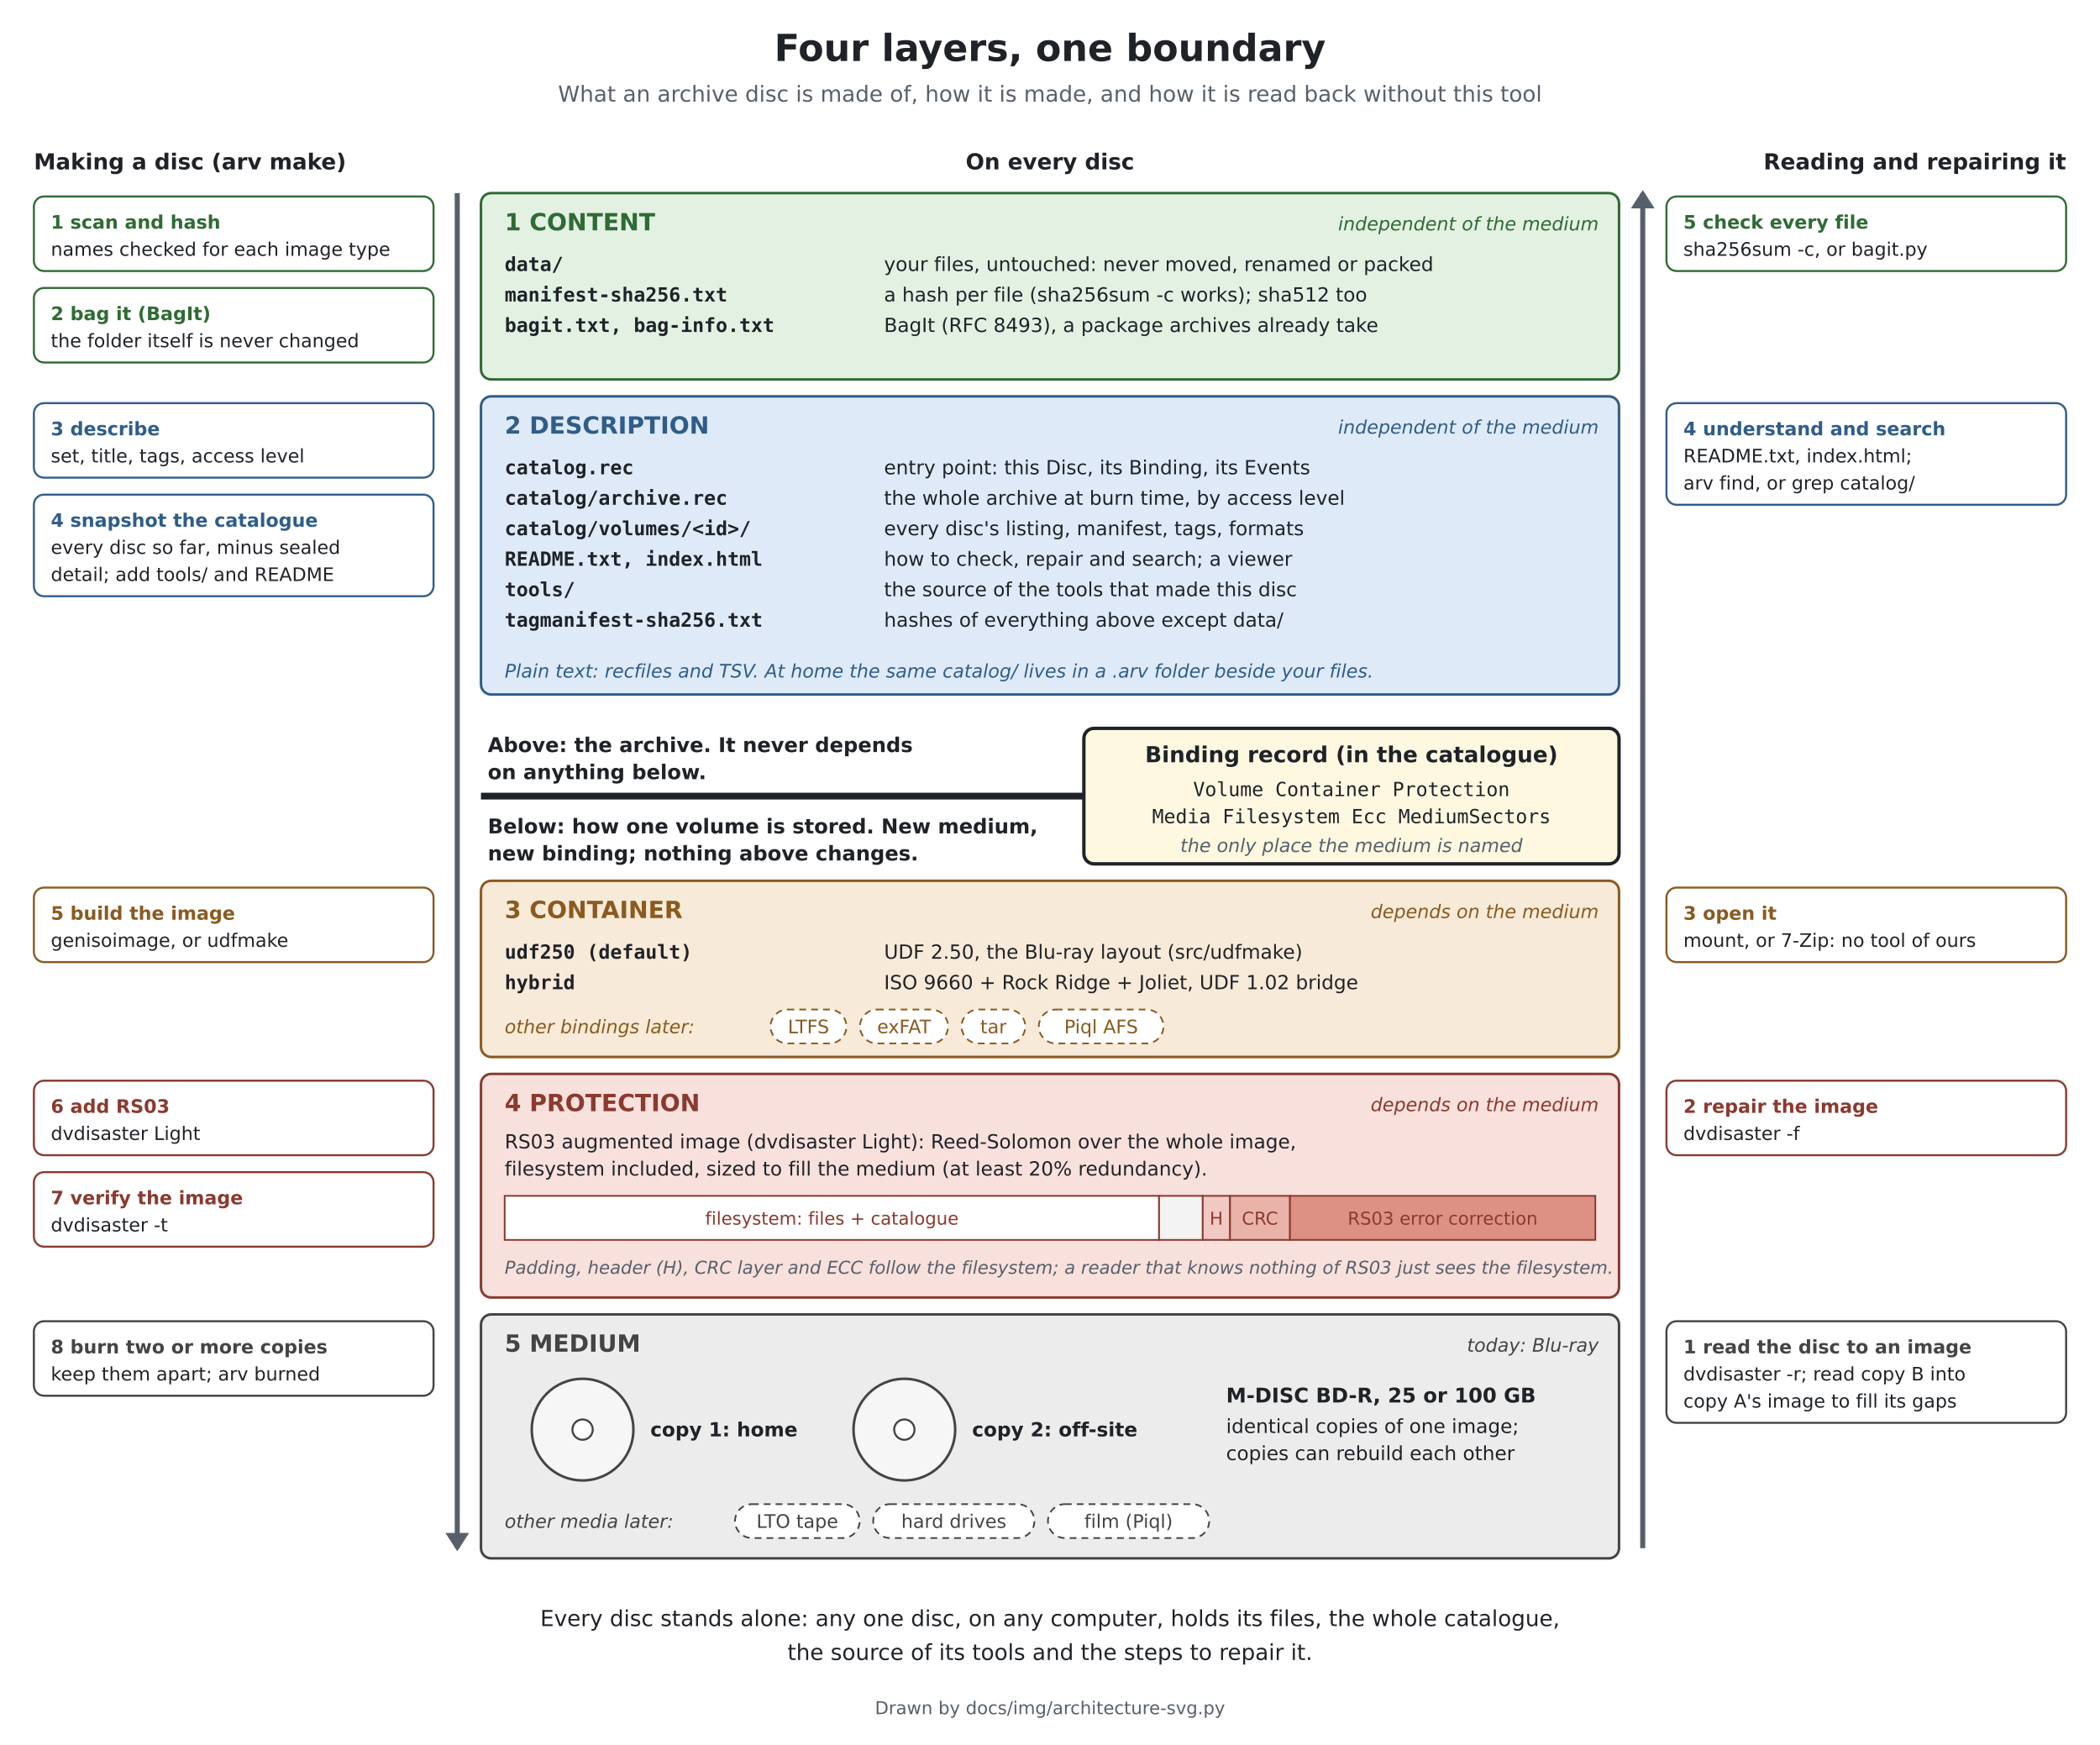
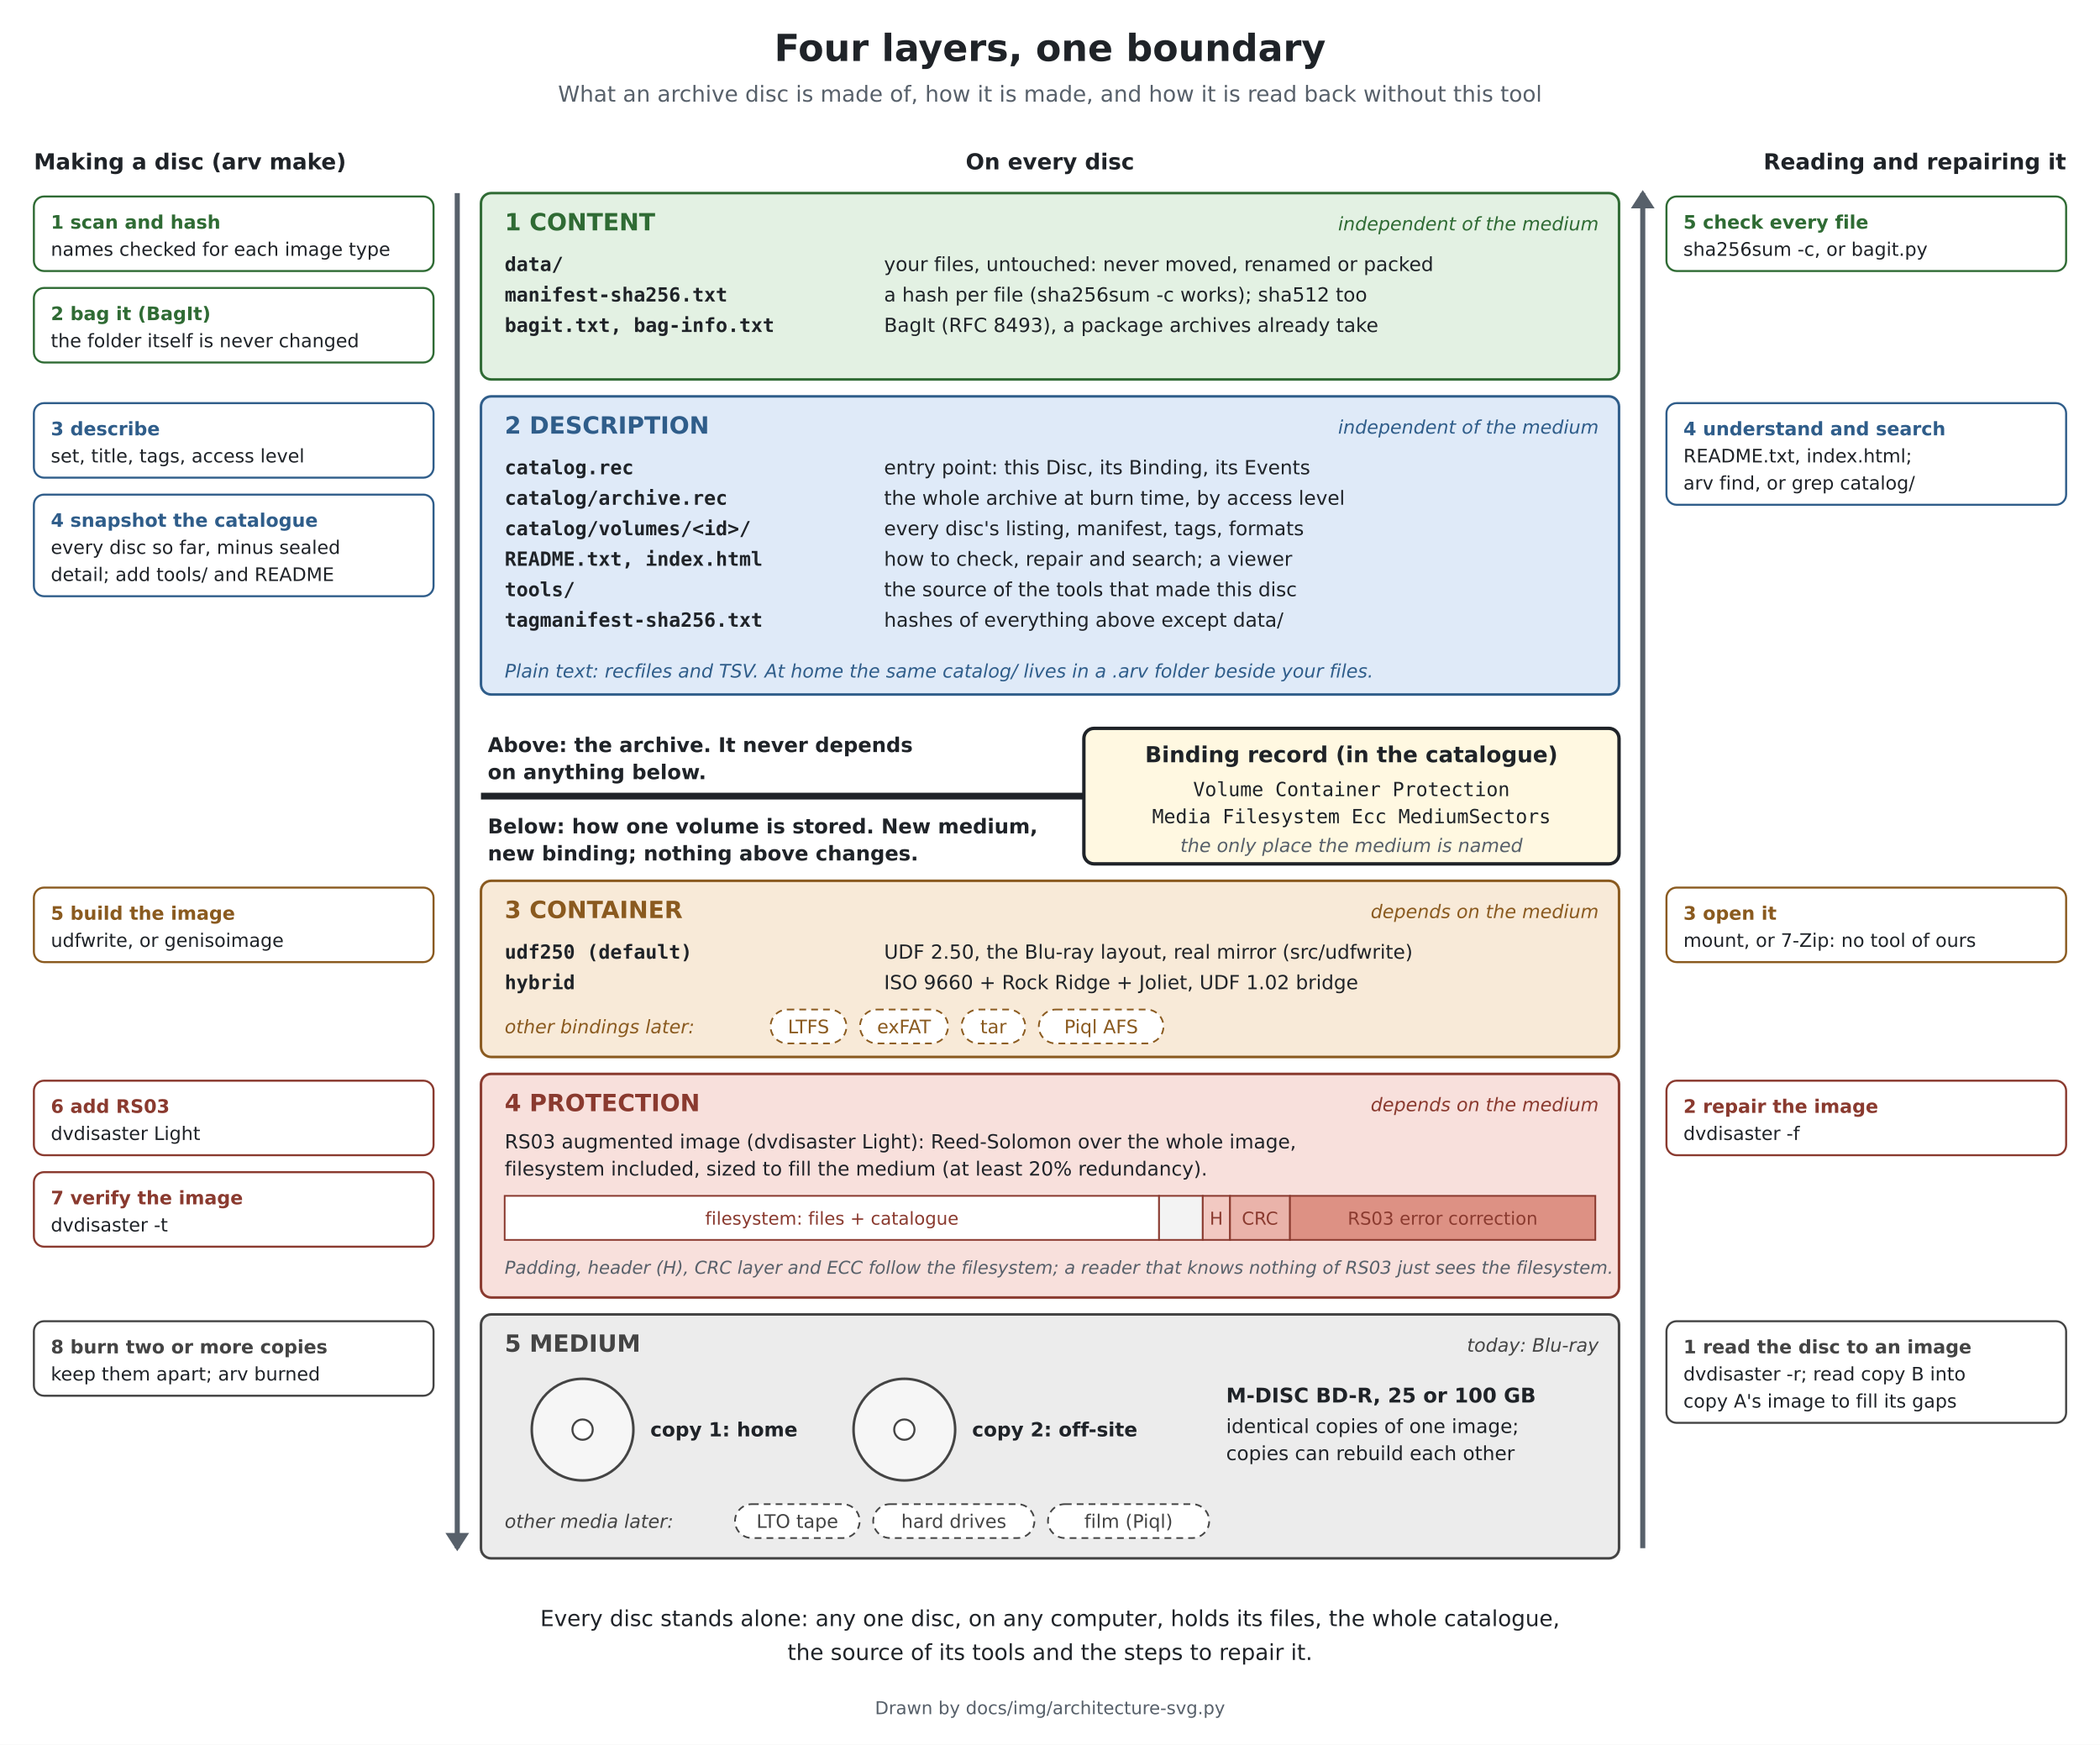
<svg xmlns="http://www.w3.org/2000/svg" width="1240" height="1030" viewBox="0 0 1240 1030">
  <rect width="100%" height="100%" fill="#ffffff" />
  <text x="620.0" y="36" font-size="22" font-weight="bold" fill="#1f2328" text-anchor="middle" font-family="DejaVu Sans, Helvetica, Arial, sans-serif">Four layers, one boundary</text>
  <text x="620.0" y="60" font-size="13" font-weight="normal" fill="#57606a" text-anchor="middle" font-family="DejaVu Sans, Helvetica, Arial, sans-serif">What an archive disc is made of, how it is made, and how it is read back without this tool</text>
  <text x="20" y="100" font-size="13" font-weight="bold" fill="#1f2328" text-anchor="start" font-family="DejaVu Sans, Helvetica, Arial, sans-serif">Making a disc (arv make)</text>
  <text x="620.0" y="100" font-size="13" font-weight="bold" fill="#1f2328" text-anchor="middle" font-family="DejaVu Sans, Helvetica, Arial, sans-serif">On every disc</text>
  <text x="1220" y="100" font-size="13" font-weight="bold" fill="#1f2328" text-anchor="end" font-family="DejaVu Sans, Helvetica, Arial, sans-serif">Reading and repairing it</text>
  <rect x="284" y="114" width="672" height="110" rx="6" fill="#e3f1e3" stroke="#2f6b34" stroke-width="1.5" />
  <text x="298" y="136" font-size="14" font-weight="bold" fill="#2f6b34" text-anchor="start" font-family="DejaVu Sans, Helvetica, Arial, sans-serif">1  CONTENT</text>
  <text x="944" y="136" font-size="11" font-weight="normal" fill="#2f6b34" text-anchor="end" font-style="italic" font-family="DejaVu Sans, Helvetica, Arial, sans-serif">independent of the medium</text>
  <text x="298" y="160" font-size="11.5" font-weight="bold" fill="#1f2328" text-anchor="start" font-family="DejaVu Sans Mono, Menlo, Consolas, monospace">data/</text>
  <text x="522" y="160" font-size="11.5" font-weight="normal" fill="#1f2328" text-anchor="start" font-family="DejaVu Sans, Helvetica, Arial, sans-serif">your files, untouched: never moved, renamed or packed</text>
  <text x="298" y="178" font-size="11.5" font-weight="bold" fill="#1f2328" text-anchor="start" font-family="DejaVu Sans Mono, Menlo, Consolas, monospace">manifest-sha256.txt</text>
  <text x="522" y="178" font-size="11.5" font-weight="normal" fill="#1f2328" text-anchor="start" font-family="DejaVu Sans, Helvetica, Arial, sans-serif">a hash per file (sha256sum -c works); sha512 too</text>
  <text x="298" y="196" font-size="11.5" font-weight="bold" fill="#1f2328" text-anchor="start" font-family="DejaVu Sans Mono, Menlo, Consolas, monospace">bagit.txt, bag-info.txt</text>
  <text x="522" y="196" font-size="11.5" font-weight="normal" fill="#1f2328" text-anchor="start" font-family="DejaVu Sans, Helvetica, Arial, sans-serif">BagIt (RFC 8493), a package archives already take</text>
  <rect x="284" y="234" width="672" height="176" rx="6" fill="#dfeaf8" stroke="#2f5d8a" stroke-width="1.5" />
  <text x="298" y="256" font-size="14" font-weight="bold" fill="#2f5d8a" text-anchor="start" font-family="DejaVu Sans, Helvetica, Arial, sans-serif">2  DESCRIPTION</text>
  <text x="944" y="256" font-size="11" font-weight="normal" fill="#2f5d8a" text-anchor="end" font-style="italic" font-family="DejaVu Sans, Helvetica, Arial, sans-serif">independent of the medium</text>
  <text x="298" y="280" font-size="11.5" font-weight="bold" fill="#1f2328" text-anchor="start" font-family="DejaVu Sans Mono, Menlo, Consolas, monospace">catalog.rec</text>
  <text x="522" y="280" font-size="11.5" font-weight="normal" fill="#1f2328" text-anchor="start" font-family="DejaVu Sans, Helvetica, Arial, sans-serif">entry point: this Disc, its Binding, its Events</text>
  <text x="298" y="298" font-size="11.5" font-weight="bold" fill="#1f2328" text-anchor="start" font-family="DejaVu Sans Mono, Menlo, Consolas, monospace">catalog/archive.rec</text>
  <text x="522" y="298" font-size="11.5" font-weight="normal" fill="#1f2328" text-anchor="start" font-family="DejaVu Sans, Helvetica, Arial, sans-serif">the whole archive at burn time, by access level</text>
  <text x="298" y="316" font-size="11.5" font-weight="bold" fill="#1f2328" text-anchor="start" font-family="DejaVu Sans Mono, Menlo, Consolas, monospace">catalog/volumes/&lt;id&gt;/</text>
  <text x="522" y="316" font-size="11.5" font-weight="normal" fill="#1f2328" text-anchor="start" font-family="DejaVu Sans, Helvetica, Arial, sans-serif">every disc's listing, manifest, tags, formats</text>
  <text x="298" y="334" font-size="11.5" font-weight="bold" fill="#1f2328" text-anchor="start" font-family="DejaVu Sans Mono, Menlo, Consolas, monospace">README.txt, index.html</text>
  <text x="522" y="334" font-size="11.5" font-weight="normal" fill="#1f2328" text-anchor="start" font-family="DejaVu Sans, Helvetica, Arial, sans-serif">how to check, repair and search; a viewer</text>
  <text x="298" y="352" font-size="11.5" font-weight="bold" fill="#1f2328" text-anchor="start" font-family="DejaVu Sans Mono, Menlo, Consolas, monospace">tools/</text>
  <text x="522" y="352" font-size="11.5" font-weight="normal" fill="#1f2328" text-anchor="start" font-family="DejaVu Sans, Helvetica, Arial, sans-serif">the source of the tools that made this disc</text>
  <text x="298" y="370" font-size="11.5" font-weight="bold" fill="#1f2328" text-anchor="start" font-family="DejaVu Sans Mono, Menlo, Consolas, monospace">tagmanifest-sha256.txt</text>
  <text x="522" y="370" font-size="11.5" font-weight="normal" fill="#1f2328" text-anchor="start" font-family="DejaVu Sans, Helvetica, Arial, sans-serif">hashes of everything above except data/</text>
  <text x="298" y="400" font-size="11" font-weight="normal" fill="#2f5d8a" text-anchor="start" font-style="italic" font-family="DejaVu Sans, Helvetica, Arial, sans-serif">Plain text: recfiles and TSV. At home the same catalog/ lives in a .arv folder beside your files.</text>
  <line x1="284" y1="470" x2="956" y2="470" stroke="#1f2328" stroke-width="4" />
  <text x="288" y="444" font-size="12" font-weight="bold" fill="#1f2328" text-anchor="start" font-family="DejaVu Sans, Helvetica, Arial, sans-serif">Above: the archive. It never depends</text>
  <text x="288" y="460" font-size="12" font-weight="bold" fill="#1f2328" text-anchor="start" font-family="DejaVu Sans, Helvetica, Arial, sans-serif">on anything below.</text>
  <text x="288" y="492" font-size="12" font-weight="bold" fill="#1f2328" text-anchor="start" font-family="DejaVu Sans, Helvetica, Arial, sans-serif">Below: how one volume is stored. New medium,</text>
  <text x="288" y="508" font-size="12" font-weight="bold" fill="#1f2328" text-anchor="start" font-family="DejaVu Sans, Helvetica, Arial, sans-serif">new binding; nothing above changes.</text>
  <rect x="640" y="430" width="316" height="80" rx="6" fill="#fff8e1" stroke="#1f2328" stroke-width="2" />
  <text x="798.0" y="450" font-size="13" font-weight="bold" fill="#1f2328" text-anchor="middle" font-family="DejaVu Sans, Helvetica, Arial, sans-serif">Binding record (in the catalogue)</text>
  <text x="798.0" y="470" font-size="11.5" font-weight="normal" fill="#1f2328" text-anchor="middle" font-family="DejaVu Sans Mono, Menlo, Consolas, monospace">Volume  Container  Protection</text>
  <text x="798.0" y="486" font-size="11.5" font-weight="normal" fill="#1f2328" text-anchor="middle" font-family="DejaVu Sans Mono, Menlo, Consolas, monospace">Media  Filesystem  Ecc  MediumSectors</text>
  <text x="798.0" y="503" font-size="11" font-weight="normal" fill="#57606a" text-anchor="middle" font-style="italic" font-family="DejaVu Sans, Helvetica, Arial, sans-serif">the only place the medium is named</text>
  <rect x="284" y="520" width="672" height="104" rx="6" fill="#f8ead8" stroke="#8a5a1f" stroke-width="1.5" />
  <text x="298" y="542" font-size="14" font-weight="bold" fill="#8a5a1f" text-anchor="start" font-family="DejaVu Sans, Helvetica, Arial, sans-serif">3  CONTAINER</text>
  <text x="944" y="542" font-size="11" font-weight="normal" fill="#8a5a1f" text-anchor="end" font-style="italic" font-family="DejaVu Sans, Helvetica, Arial, sans-serif">depends on the medium</text>
  <text x="298" y="566" font-size="11.5" font-weight="bold" fill="#1f2328" text-anchor="start" font-family="DejaVu Sans Mono, Menlo, Consolas, monospace">udf250 (default)</text>
-   <text x="522" y="566" font-size="11.5" font-weight="normal" fill="#1f2328" text-anchor="start" font-family="DejaVu Sans, Helvetica, Arial, sans-serif">UDF 2.50, the Blu-ray layout (src/udfmake)</text>
+   <text x="522" y="566" font-size="11.5" font-weight="normal" fill="#1f2328" text-anchor="start" font-family="DejaVu Sans, Helvetica, Arial, sans-serif">UDF 2.50, the Blu-ray layout, real mirror (src/udfwrite)</text>
  <text x="298" y="584" font-size="11.5" font-weight="bold" fill="#1f2328" text-anchor="start" font-family="DejaVu Sans Mono, Menlo, Consolas, monospace">hybrid</text>
  <text x="522" y="584" font-size="11.5" font-weight="normal" fill="#1f2328" text-anchor="start" font-family="DejaVu Sans, Helvetica, Arial, sans-serif">ISO 9660 + Rock Ridge + Joliet, UDF 1.02 bridge</text>
  <text x="298" y="610" font-size="11" font-weight="normal" fill="#8a5a1f" text-anchor="start" font-style="italic" font-family="DejaVu Sans, Helvetica, Arial, sans-serif">other bindings later:</text>
  <rect x="455" y="596" width="44.8" height="20" rx="10" fill="#ffffff" stroke="#8a5a1f" stroke-width="1" stroke-dasharray="4 3" />
  <text x="477.4" y="610" font-size="11" font-weight="normal" fill="#8a5a1f" text-anchor="middle" font-family="DejaVu Sans, Helvetica, Arial, sans-serif">LTFS</text>
  <rect x="507.8" y="596" width="52.0" height="20" rx="10" fill="#ffffff" stroke="#8a5a1f" stroke-width="1" stroke-dasharray="4 3" />
  <text x="533.8" y="610" font-size="11" font-weight="normal" fill="#8a5a1f" text-anchor="middle" font-family="DejaVu Sans, Helvetica, Arial, sans-serif">exFAT</text>
  <rect x="567.8" y="596" width="37.6" height="20" rx="10" fill="#ffffff" stroke="#8a5a1f" stroke-width="1" stroke-dasharray="4 3" />
  <text x="586.6" y="610" font-size="11" font-weight="normal" fill="#8a5a1f" text-anchor="middle" font-family="DejaVu Sans, Helvetica, Arial, sans-serif">tar</text>
  <rect x="613.4" y="596" width="73.6" height="20" rx="10" fill="#ffffff" stroke="#8a5a1f" stroke-width="1" stroke-dasharray="4 3" />
  <text x="650.2" y="610" font-size="11" font-weight="normal" fill="#8a5a1f" text-anchor="middle" font-family="DejaVu Sans, Helvetica, Arial, sans-serif">Piql AFS</text>
  <rect x="284" y="634" width="672" height="132" rx="6" fill="#f8e0dc" stroke="#8a3a2f" stroke-width="1.5" />
  <text x="298" y="656" font-size="14" font-weight="bold" fill="#8a3a2f" text-anchor="start" font-family="DejaVu Sans, Helvetica, Arial, sans-serif">4  PROTECTION</text>
  <text x="944" y="656" font-size="11" font-weight="normal" fill="#8a3a2f" text-anchor="end" font-style="italic" font-family="DejaVu Sans, Helvetica, Arial, sans-serif">depends on the medium</text>
  <text x="298" y="678" font-size="11.5" font-weight="normal" fill="#1f2328" text-anchor="start" font-family="DejaVu Sans, Helvetica, Arial, sans-serif">RS03 augmented image (dvdisaster Light): Reed-Solomon over the whole image,</text>
  <text x="298" y="694" font-size="11.5" font-weight="normal" fill="#1f2328" text-anchor="start" font-family="DejaVu Sans, Helvetica, Arial, sans-serif">filesystem included, sized to fill the medium (at least 20% redundancy).</text>
  <rect x="298" y="706" width="386.4" height="26" rx="0" fill="#ffffff" stroke="#8a3a2f" stroke-width="1" />
  <text x="491.2" y="723" font-size="10.5" font-weight="normal" fill="#8a3a2f" text-anchor="middle" font-family="DejaVu Sans, Helvetica, Arial, sans-serif">filesystem: files + catalogue</text>
  <rect x="684.4" y="706" width="25.8" height="26" rx="0" fill="#f3f3f3" stroke="#8a3a2f" stroke-width="1" />
  <rect x="710.2" y="706" width="16.1" height="26" rx="0" fill="#f2c9c2" stroke="#8a3a2f" stroke-width="1" />
  <text x="718.21" y="723" font-size="10.5" font-weight="normal" fill="#8a3a2f" text-anchor="middle" font-family="DejaVu Sans, Helvetica, Arial, sans-serif">H</text>
  <rect x="726.3" y="706" width="35.4" height="26" rx="0" fill="#eab3aa" stroke="#8a3a2f" stroke-width="1" />
  <text x="743.97" y="723" font-size="10.5" font-weight="normal" fill="#8a3a2f" text-anchor="middle" font-family="DejaVu Sans, Helvetica, Arial, sans-serif">CRC</text>
  <rect x="761.7" y="706" width="180.3" height="26" rx="0" fill="#dd9184" stroke="#8a3a2f" stroke-width="1" />
  <text x="851.84" y="723" font-size="10.5" font-weight="normal" fill="#8a3a2f" text-anchor="middle" font-family="DejaVu Sans, Helvetica, Arial, sans-serif">RS03 error correction</text>
  <text x="298" y="752" font-size="10.5" font-weight="normal" fill="#57606a" text-anchor="start" font-style="italic" font-family="DejaVu Sans, Helvetica, Arial, sans-serif">Padding, header (H), CRC layer and ECC follow the filesystem; a reader that knows nothing of RS03 just sees the filesystem.</text>
  <rect x="284" y="776" width="672" height="144" rx="6" fill="#ececec" stroke="#444444" stroke-width="1.5" />
  <text x="298" y="798" font-size="14" font-weight="bold" fill="#444444" text-anchor="start" font-family="DejaVu Sans, Helvetica, Arial, sans-serif">5  MEDIUM</text>
  <text x="944" y="798" font-size="11" font-weight="normal" fill="#444444" text-anchor="end" font-style="italic" font-family="DejaVu Sans, Helvetica, Arial, sans-serif">today: Blu-ray</text>
  <circle cx="344" cy="844" r="30" fill="#f6f6f6" stroke="#444" stroke-width="1.5" />
  <circle cx="344" cy="844" r="6" fill="#ffffff" stroke="#444" stroke-width="1.2" />
  <text x="384" y="848" font-size="11.5" font-weight="bold" fill="#1f2328" text-anchor="start" font-family="DejaVu Sans, Helvetica, Arial, sans-serif">copy 1: home</text>
  <circle cx="534" cy="844" r="30" fill="#f6f6f6" stroke="#444" stroke-width="1.5" />
  <circle cx="534" cy="844" r="6" fill="#ffffff" stroke="#444" stroke-width="1.2" />
  <text x="574" y="848" font-size="11.5" font-weight="bold" fill="#1f2328" text-anchor="start" font-family="DejaVu Sans, Helvetica, Arial, sans-serif">copy 2: off-site</text>
  <text x="724" y="828" font-size="12" font-weight="bold" fill="#1f2328" text-anchor="start" font-family="DejaVu Sans, Helvetica, Arial, sans-serif">M-DISC BD-R, 25 or 100 GB</text>
  <text x="724" y="846" font-size="11.5" font-weight="normal" fill="#1f2328" text-anchor="start" font-family="DejaVu Sans, Helvetica, Arial, sans-serif">identical copies of one image;</text>
  <text x="724" y="862" font-size="11.5" font-weight="normal" fill="#1f2328" text-anchor="start" font-family="DejaVu Sans, Helvetica, Arial, sans-serif">copies can rebuild each other</text>
  <text x="298" y="902" font-size="11" font-weight="normal" fill="#444444" text-anchor="start" font-style="italic" font-family="DejaVu Sans, Helvetica, Arial, sans-serif">other media later:</text>
  <rect x="434" y="888" width="73.6" height="20" rx="10" fill="#ffffff" stroke="#444444" stroke-width="1" stroke-dasharray="4 3" />
  <text x="470.8" y="902" font-size="11" font-weight="normal" fill="#444444" text-anchor="middle" font-family="DejaVu Sans, Helvetica, Arial, sans-serif">LTO tape</text>
  <rect x="515.6" y="888" width="95.2" height="20" rx="10" fill="#ffffff" stroke="#444444" stroke-width="1" stroke-dasharray="4 3" />
  <text x="563.2" y="902" font-size="11" font-weight="normal" fill="#444444" text-anchor="middle" font-family="DejaVu Sans, Helvetica, Arial, sans-serif">hard drives</text>
  <rect x="618.8" y="888" width="95.2" height="20" rx="10" fill="#ffffff" stroke="#444444" stroke-width="1" stroke-dasharray="4 3" />
  <text x="666.4" y="902" font-size="11" font-weight="normal" fill="#444444" text-anchor="middle" font-family="DejaVu Sans, Helvetica, Arial, sans-serif">film (Piql)</text>
  <line x1="270" y1="114" x2="270" y2="914" stroke="#57606a" stroke-width="3" />
  <path d="M263,905 L277,905 L270,915.8 Z" fill="#57606a" />
  <rect x="20" y="116" width="236" height="44" rx="6" fill="#ffffff" stroke="#2f6b34" stroke-width="1.2" />
  <text x="30" y="135" font-size="11" font-weight="bold" fill="#2f6b34" text-anchor="start" font-family="DejaVu Sans, Helvetica, Arial, sans-serif">1 scan and hash</text>
  <text x="30" y="151" font-size="11" font-weight="normal" fill="#1f2328" text-anchor="start" font-family="DejaVu Sans, Helvetica, Arial, sans-serif">names checked for each image type</text>
  <rect x="20" y="170" width="236" height="44" rx="6" fill="#ffffff" stroke="#2f6b34" stroke-width="1.2" />
  <text x="30" y="189" font-size="11" font-weight="bold" fill="#2f6b34" text-anchor="start" font-family="DejaVu Sans, Helvetica, Arial, sans-serif">2 bag it (BagIt)</text>
  <text x="30" y="205" font-size="11" font-weight="normal" fill="#1f2328" text-anchor="start" font-family="DejaVu Sans, Helvetica, Arial, sans-serif">the folder itself is never changed</text>
  <rect x="20" y="238" width="236" height="44" rx="6" fill="#ffffff" stroke="#2f5d8a" stroke-width="1.2" />
  <text x="30" y="257" font-size="11" font-weight="bold" fill="#2f5d8a" text-anchor="start" font-family="DejaVu Sans, Helvetica, Arial, sans-serif">3 describe</text>
  <text x="30" y="273" font-size="11" font-weight="normal" fill="#1f2328" text-anchor="start" font-family="DejaVu Sans, Helvetica, Arial, sans-serif">set, title, tags, access level</text>
  <rect x="20" y="292" width="236" height="60" rx="6" fill="#ffffff" stroke="#2f5d8a" stroke-width="1.2" />
  <text x="30" y="311" font-size="11" font-weight="bold" fill="#2f5d8a" text-anchor="start" font-family="DejaVu Sans, Helvetica, Arial, sans-serif">4 snapshot the catalogue</text>
  <text x="30" y="327" font-size="11" font-weight="normal" fill="#1f2328" text-anchor="start" font-family="DejaVu Sans, Helvetica, Arial, sans-serif">every disc so far, minus sealed</text>
  <text x="30" y="343" font-size="11" font-weight="normal" fill="#1f2328" text-anchor="start" font-family="DejaVu Sans, Helvetica, Arial, sans-serif">detail; add tools/ and README</text>
  <rect x="20" y="524" width="236" height="44" rx="6" fill="#ffffff" stroke="#8a5a1f" stroke-width="1.2" />
  <text x="30" y="543" font-size="11" font-weight="bold" fill="#8a5a1f" text-anchor="start" font-family="DejaVu Sans, Helvetica, Arial, sans-serif">5 build the image</text>
-   <text x="30" y="559" font-size="11" font-weight="normal" fill="#1f2328" text-anchor="start" font-family="DejaVu Sans, Helvetica, Arial, sans-serif">genisoimage, or udfmake</text>
+   <text x="30" y="559" font-size="11" font-weight="normal" fill="#1f2328" text-anchor="start" font-family="DejaVu Sans, Helvetica, Arial, sans-serif">udfwrite, or genisoimage</text>
  <rect x="20" y="638" width="236" height="44" rx="6" fill="#ffffff" stroke="#8a3a2f" stroke-width="1.2" />
  <text x="30" y="657" font-size="11" font-weight="bold" fill="#8a3a2f" text-anchor="start" font-family="DejaVu Sans, Helvetica, Arial, sans-serif">6 add RS03</text>
  <text x="30" y="673" font-size="11" font-weight="normal" fill="#1f2328" text-anchor="start" font-family="DejaVu Sans, Helvetica, Arial, sans-serif">dvdisaster Light</text>
  <rect x="20" y="692" width="236" height="44" rx="6" fill="#ffffff" stroke="#8a3a2f" stroke-width="1.2" />
  <text x="30" y="711" font-size="11" font-weight="bold" fill="#8a3a2f" text-anchor="start" font-family="DejaVu Sans, Helvetica, Arial, sans-serif">7 verify the image</text>
  <text x="30" y="727" font-size="11" font-weight="normal" fill="#1f2328" text-anchor="start" font-family="DejaVu Sans, Helvetica, Arial, sans-serif">dvdisaster -t</text>
  <rect x="20" y="780" width="236" height="44" rx="6" fill="#ffffff" stroke="#444444" stroke-width="1.2" />
  <text x="30" y="799" font-size="11" font-weight="bold" fill="#444444" text-anchor="start" font-family="DejaVu Sans, Helvetica, Arial, sans-serif">8 burn two or more copies</text>
  <text x="30" y="815" font-size="11" font-weight="normal" fill="#1f2328" text-anchor="start" font-family="DejaVu Sans, Helvetica, Arial, sans-serif">keep them apart; arv burned</text>
  <line x1="970" y1="914" x2="970" y2="114" stroke="#57606a" stroke-width="3" />
  <path d="M963,123 L977,123 L970,112.2 Z" fill="#57606a" />
  <rect x="984" y="780" width="236" height="60" rx="6" fill="#ffffff" stroke="#444444" stroke-width="1.2" />
  <text x="994" y="799" font-size="11" font-weight="bold" fill="#444444" text-anchor="start" font-family="DejaVu Sans, Helvetica, Arial, sans-serif">1 read the disc to an image</text>
  <text x="994" y="815" font-size="11" font-weight="normal" fill="#1f2328" text-anchor="start" font-family="DejaVu Sans, Helvetica, Arial, sans-serif">dvdisaster -r; read copy B into</text>
  <text x="994" y="831" font-size="11" font-weight="normal" fill="#1f2328" text-anchor="start" font-family="DejaVu Sans, Helvetica, Arial, sans-serif">copy A's image to fill its gaps</text>
  <rect x="984" y="638" width="236" height="44" rx="6" fill="#ffffff" stroke="#8a3a2f" stroke-width="1.2" />
  <text x="994" y="657" font-size="11" font-weight="bold" fill="#8a3a2f" text-anchor="start" font-family="DejaVu Sans, Helvetica, Arial, sans-serif">2 repair the image</text>
  <text x="994" y="673" font-size="11" font-weight="normal" fill="#1f2328" text-anchor="start" font-family="DejaVu Sans, Helvetica, Arial, sans-serif">dvdisaster -f</text>
  <rect x="984" y="524" width="236" height="44" rx="6" fill="#ffffff" stroke="#8a5a1f" stroke-width="1.2" />
  <text x="994" y="543" font-size="11" font-weight="bold" fill="#8a5a1f" text-anchor="start" font-family="DejaVu Sans, Helvetica, Arial, sans-serif">3 open it</text>
  <text x="994" y="559" font-size="11" font-weight="normal" fill="#1f2328" text-anchor="start" font-family="DejaVu Sans, Helvetica, Arial, sans-serif">mount, or 7-Zip: no tool of ours</text>
  <rect x="984" y="238" width="236" height="60" rx="6" fill="#ffffff" stroke="#2f5d8a" stroke-width="1.2" />
  <text x="994" y="257" font-size="11" font-weight="bold" fill="#2f5d8a" text-anchor="start" font-family="DejaVu Sans, Helvetica, Arial, sans-serif">4 understand and search</text>
  <text x="994" y="273" font-size="11" font-weight="normal" fill="#1f2328" text-anchor="start" font-family="DejaVu Sans, Helvetica, Arial, sans-serif">README.txt, index.html;</text>
  <text x="994" y="289" font-size="11" font-weight="normal" fill="#1f2328" text-anchor="start" font-family="DejaVu Sans, Helvetica, Arial, sans-serif">arv find, or grep catalog/</text>
  <rect x="984" y="116" width="236" height="44" rx="6" fill="#ffffff" stroke="#2f6b34" stroke-width="1.2" />
  <text x="994" y="135" font-size="11" font-weight="bold" fill="#2f6b34" text-anchor="start" font-family="DejaVu Sans, Helvetica, Arial, sans-serif">5 check every file</text>
  <text x="994" y="151" font-size="11" font-weight="normal" fill="#1f2328" text-anchor="start" font-family="DejaVu Sans, Helvetica, Arial, sans-serif">sha256sum -c, or bagit.py</text>
  <text x="620.0" y="960" font-size="13" font-weight="normal" fill="#1f2328" text-anchor="middle" font-family="DejaVu Sans, Helvetica, Arial, sans-serif">Every disc stands alone: any one disc, on any computer, holds its files, the whole catalogue,</text>
  <text x="620.0" y="980" font-size="13" font-weight="normal" fill="#1f2328" text-anchor="middle" font-family="DejaVu Sans, Helvetica, Arial, sans-serif">the source of its tools and the steps to repair it.</text>
  <text x="620.0" y="1012" font-size="10.5" font-weight="normal" fill="#57606a" text-anchor="middle" font-family="DejaVu Sans, Helvetica, Arial, sans-serif">Drawn by docs/img/architecture-svg.py</text>
</svg>
